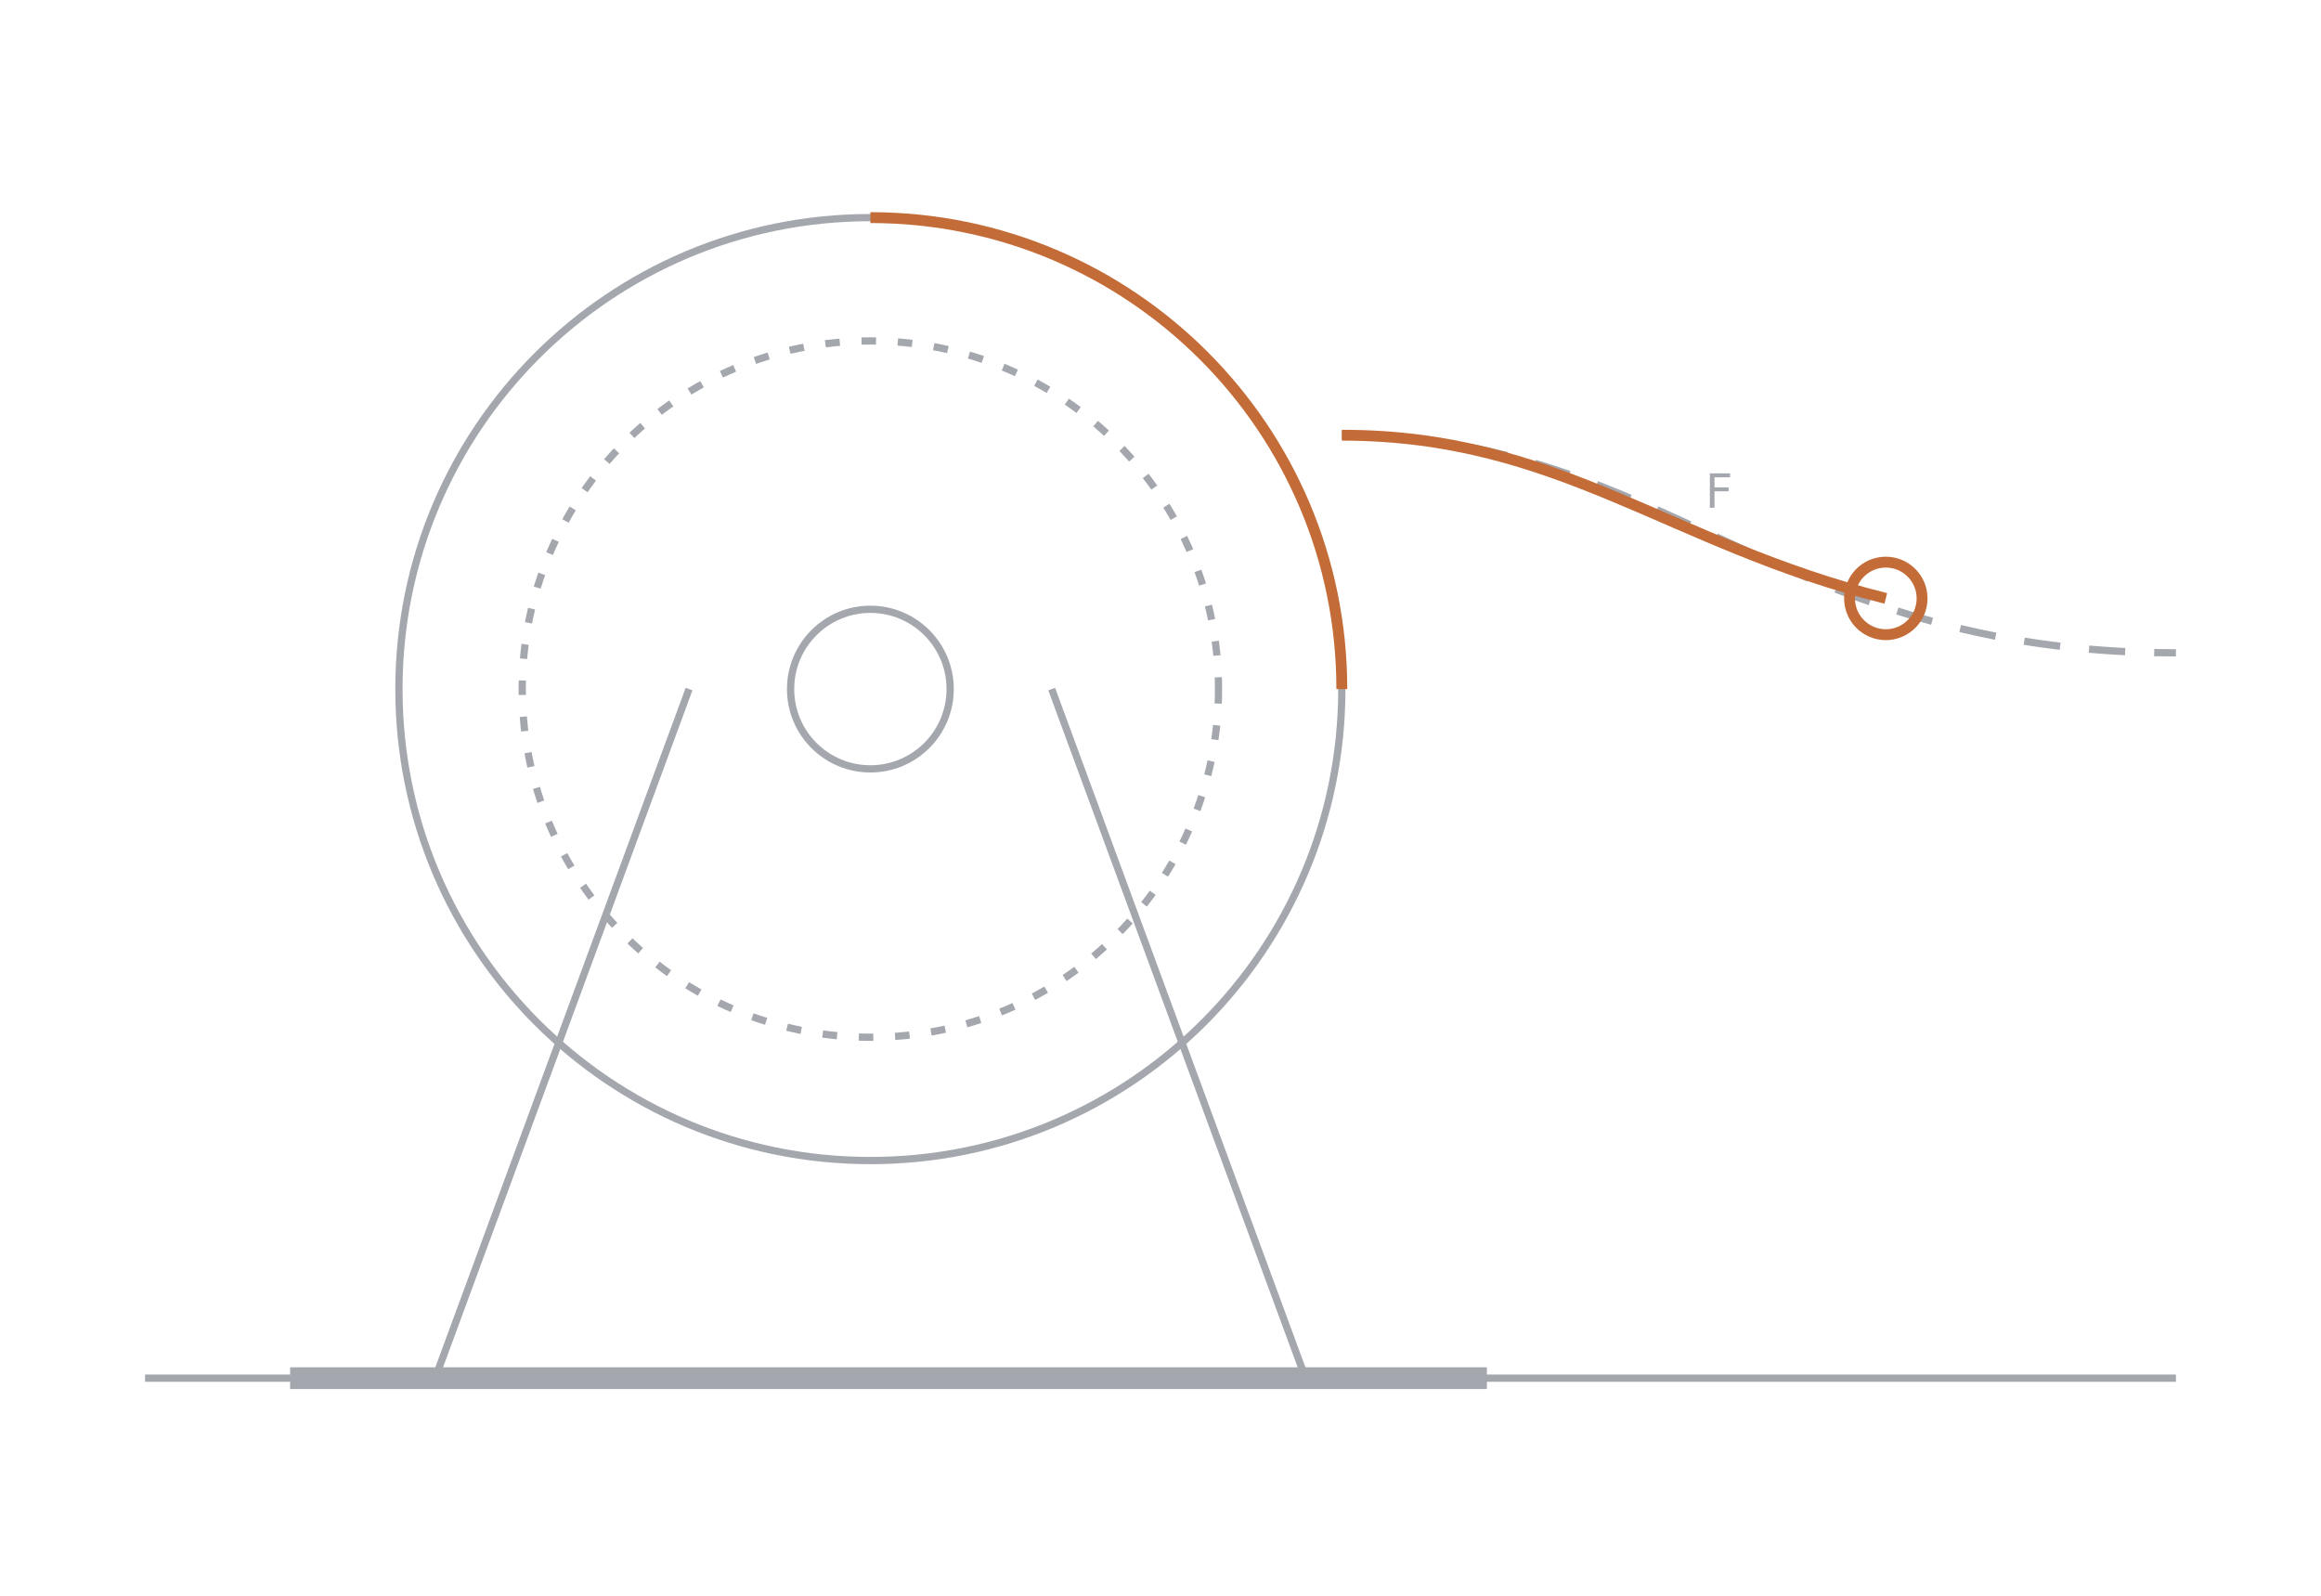
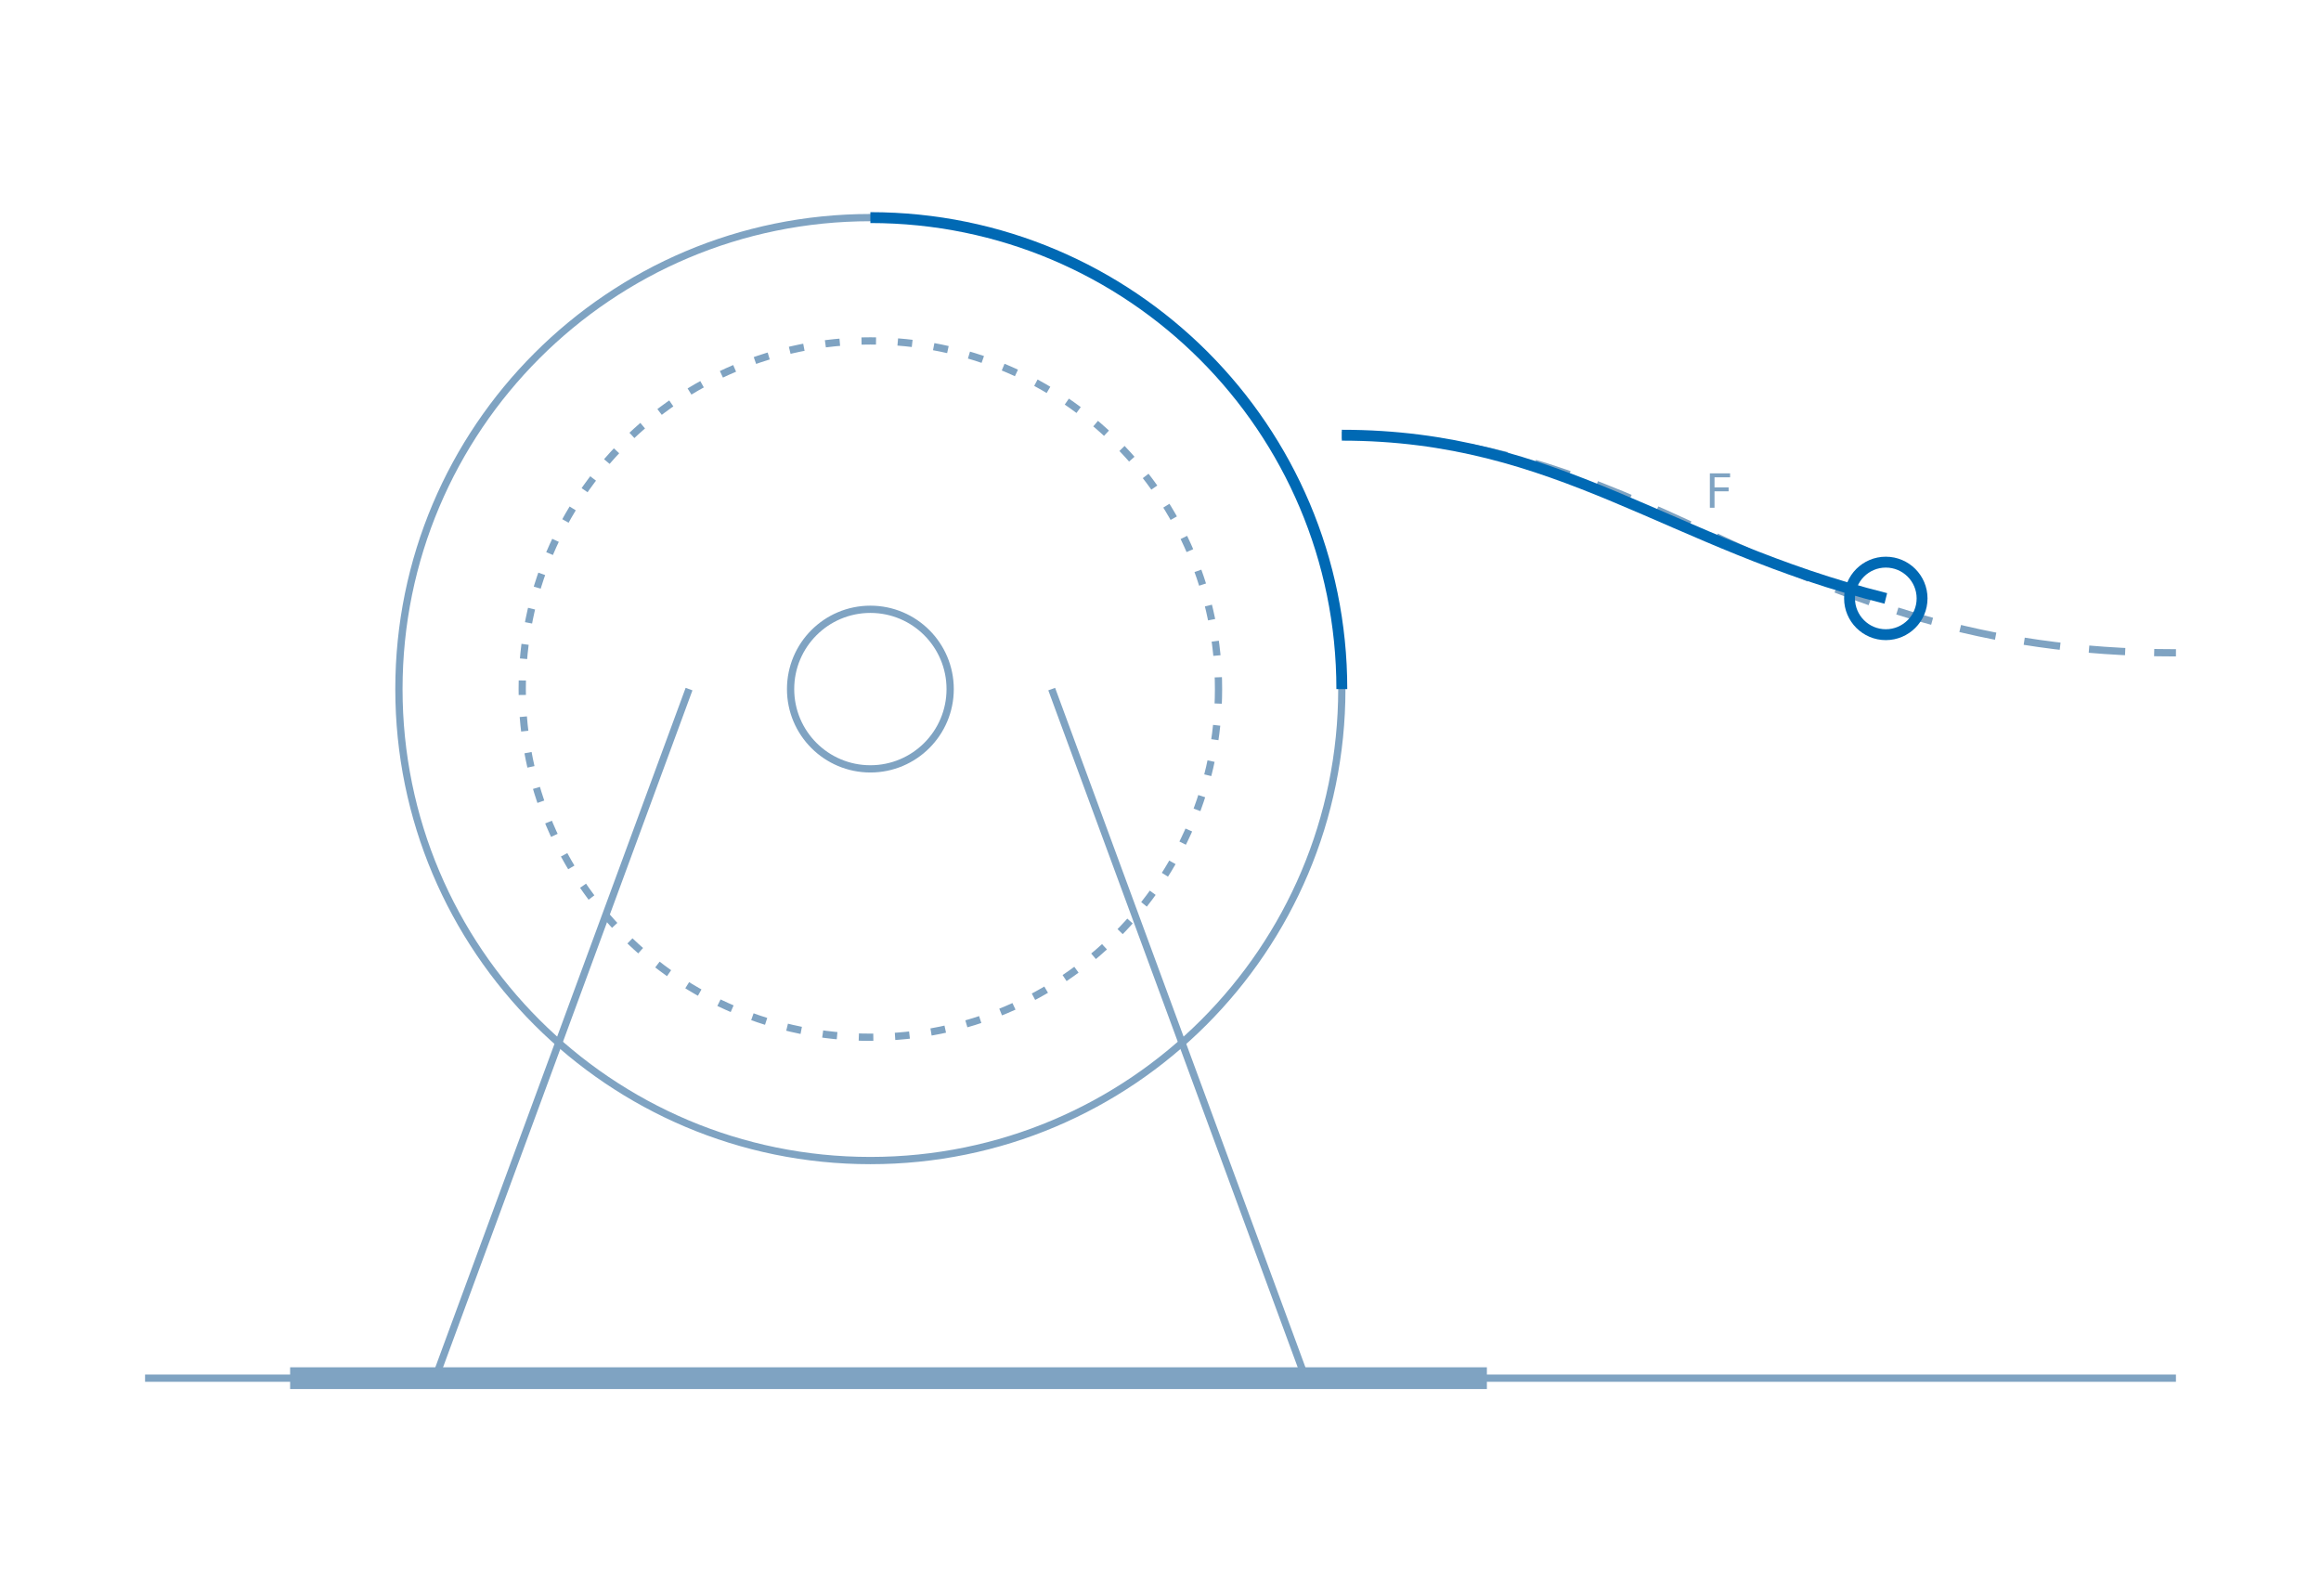
<svg xmlns="http://www.w3.org/2000/svg" viewBox="0 0 640 440">
-   <g stroke="#A4A8AE" stroke-width="2" fill="none">
+   <g stroke="#7FA3C2" stroke-width="2" fill="none">
    <path d="M40 380h560" />
    <path d="M120 380l70-190M360 380l-70-190" />
    <circle cx="240" cy="190" r="130" />
    <circle cx="240" cy="190" r="96" stroke-dasharray="4 6" />
    <circle cx="240" cy="190" r="22" />
    <path d="M80 380h330" stroke-width="6" />
    <path d="M370 120c90 0 120 60 230 60" stroke-dasharray="10 8" />
  </g>
-   <g stroke="#C46C37" stroke-width="3" fill="none">
+   <g stroke="#0069B4" stroke-width="3" fill="none">
    <path d="M240 60a130 130 0 0 1 130 130" />
    <path d="M370 120c60 0 90 30 150 45" />
    <circle cx="520" cy="165" r="10" />
  </g>
-   <g font-family="monospace" font-size="13" fill="#A4A8AE" letter-spacing="1">
+   <g font-family="monospace" font-size="13" fill="#7FA3C2" letter-spacing="1">
    <text x="470" y="140">F</text>
  </g>
</svg>
